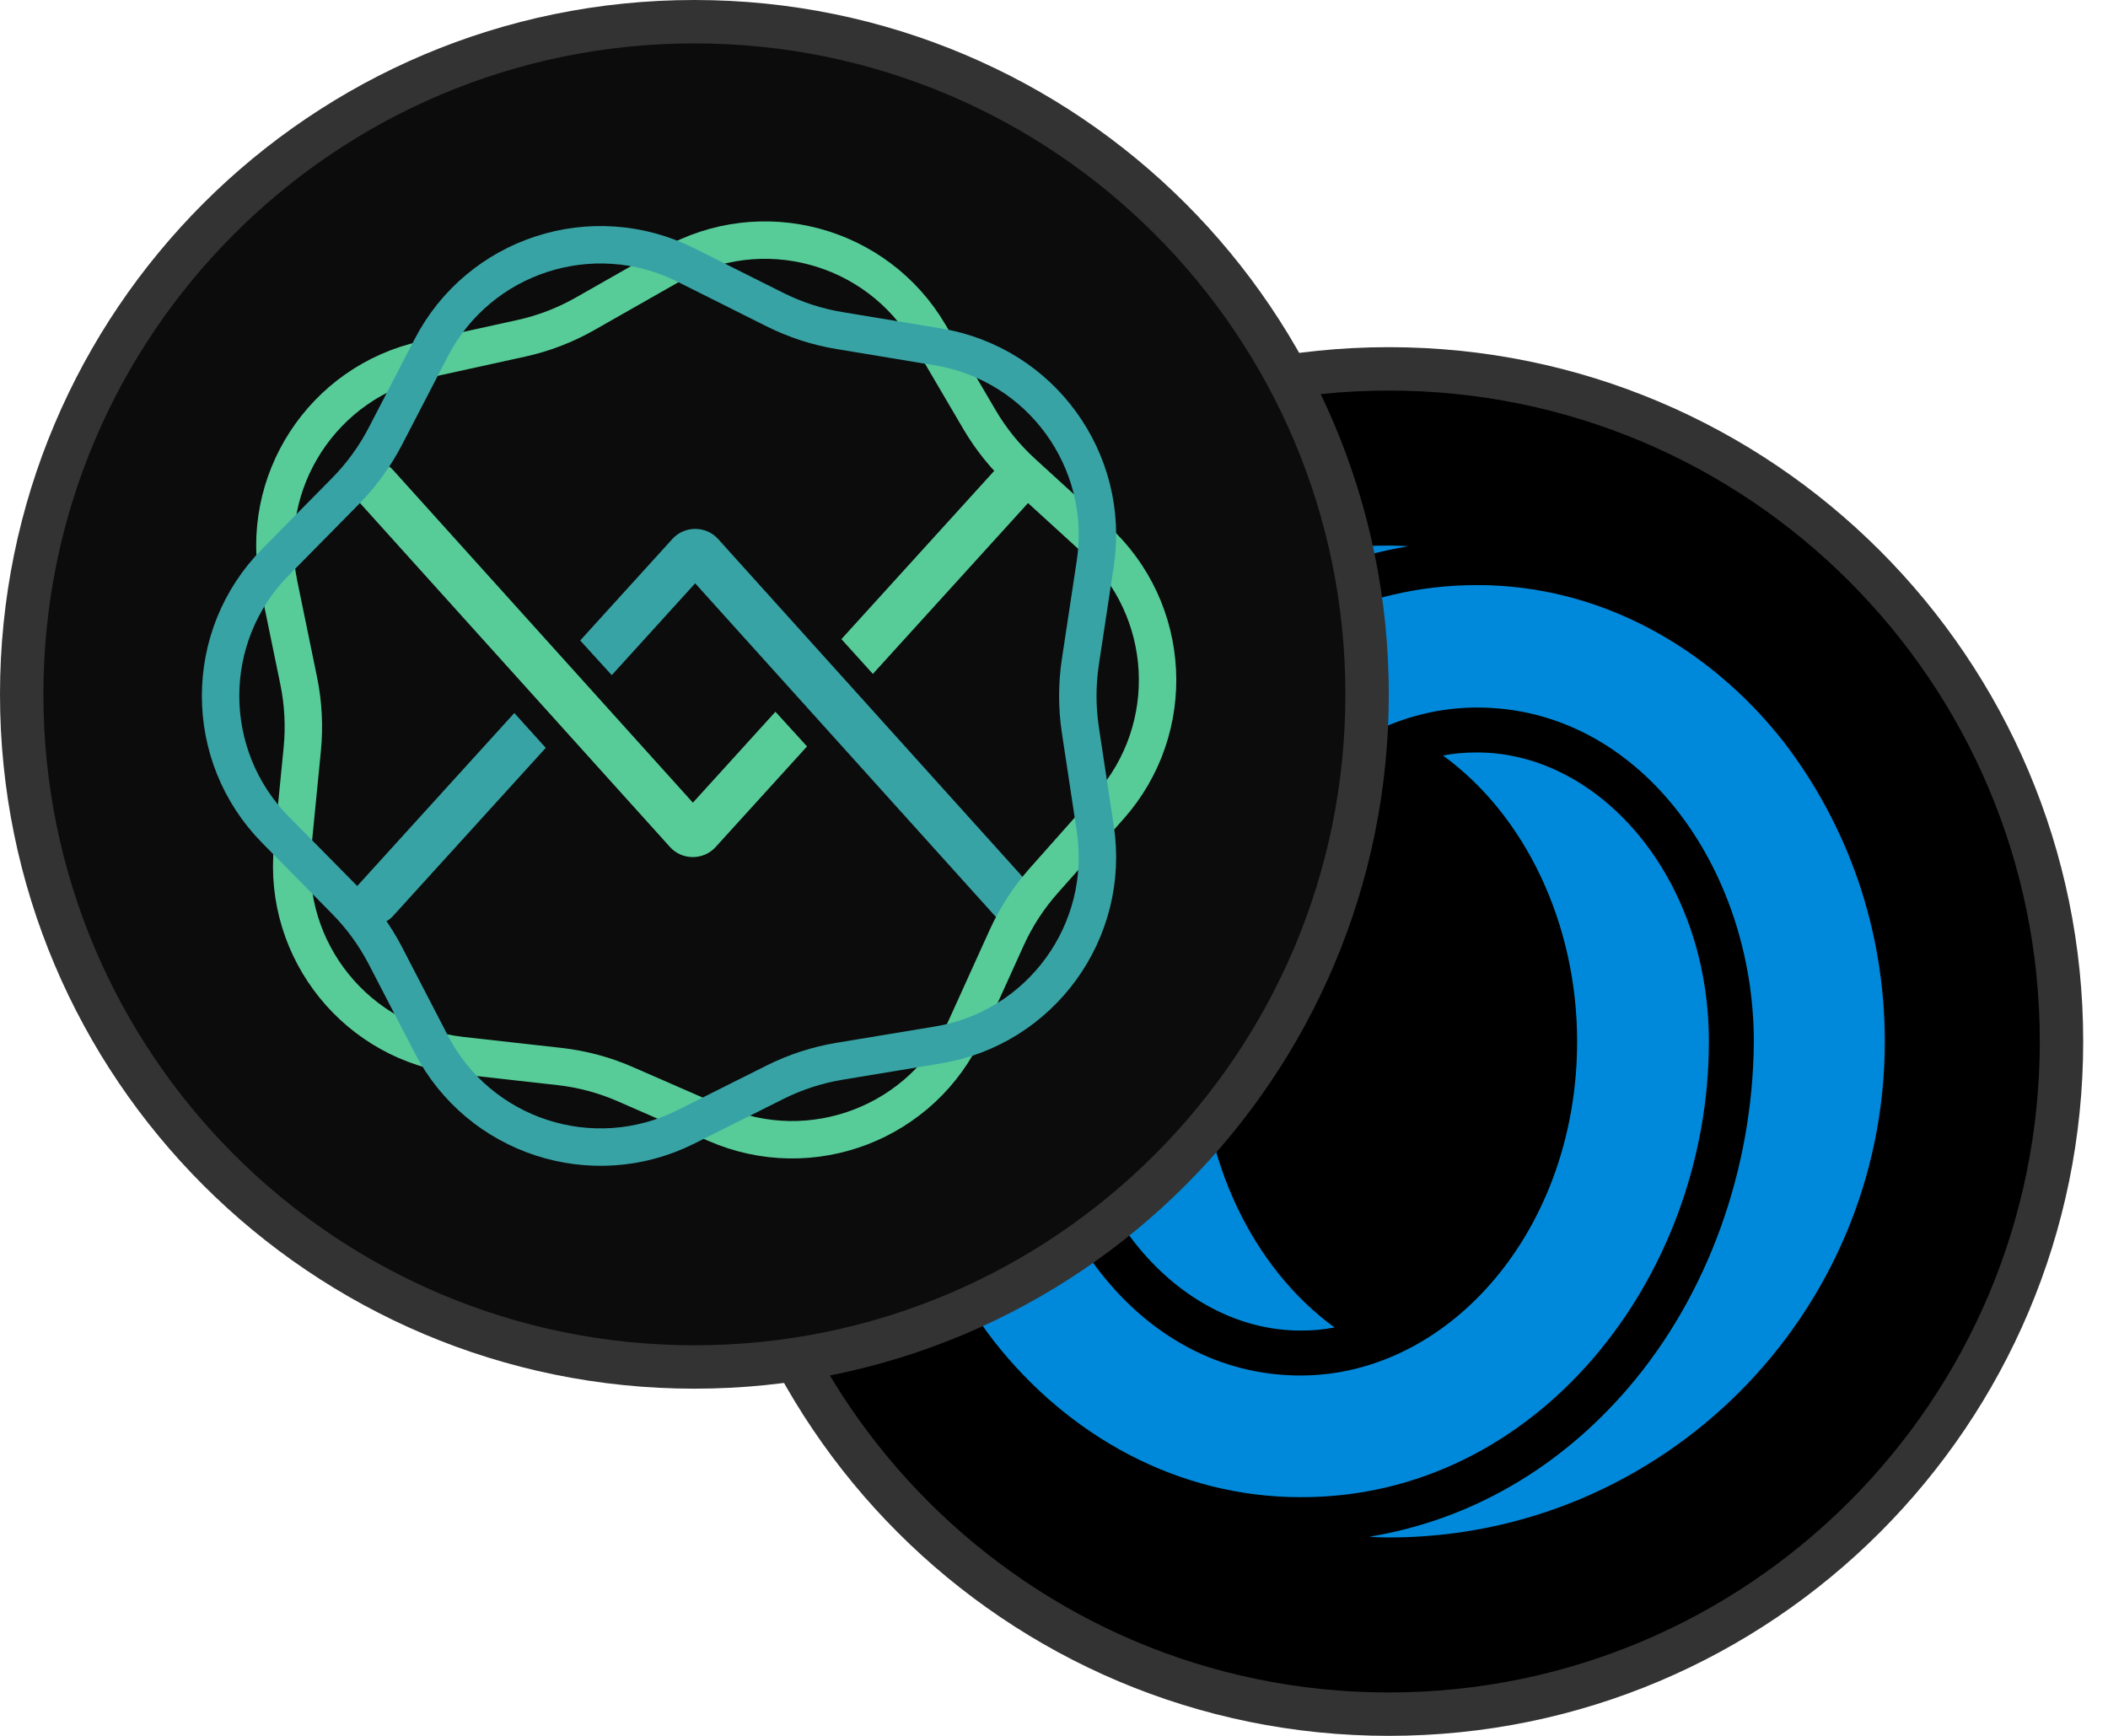
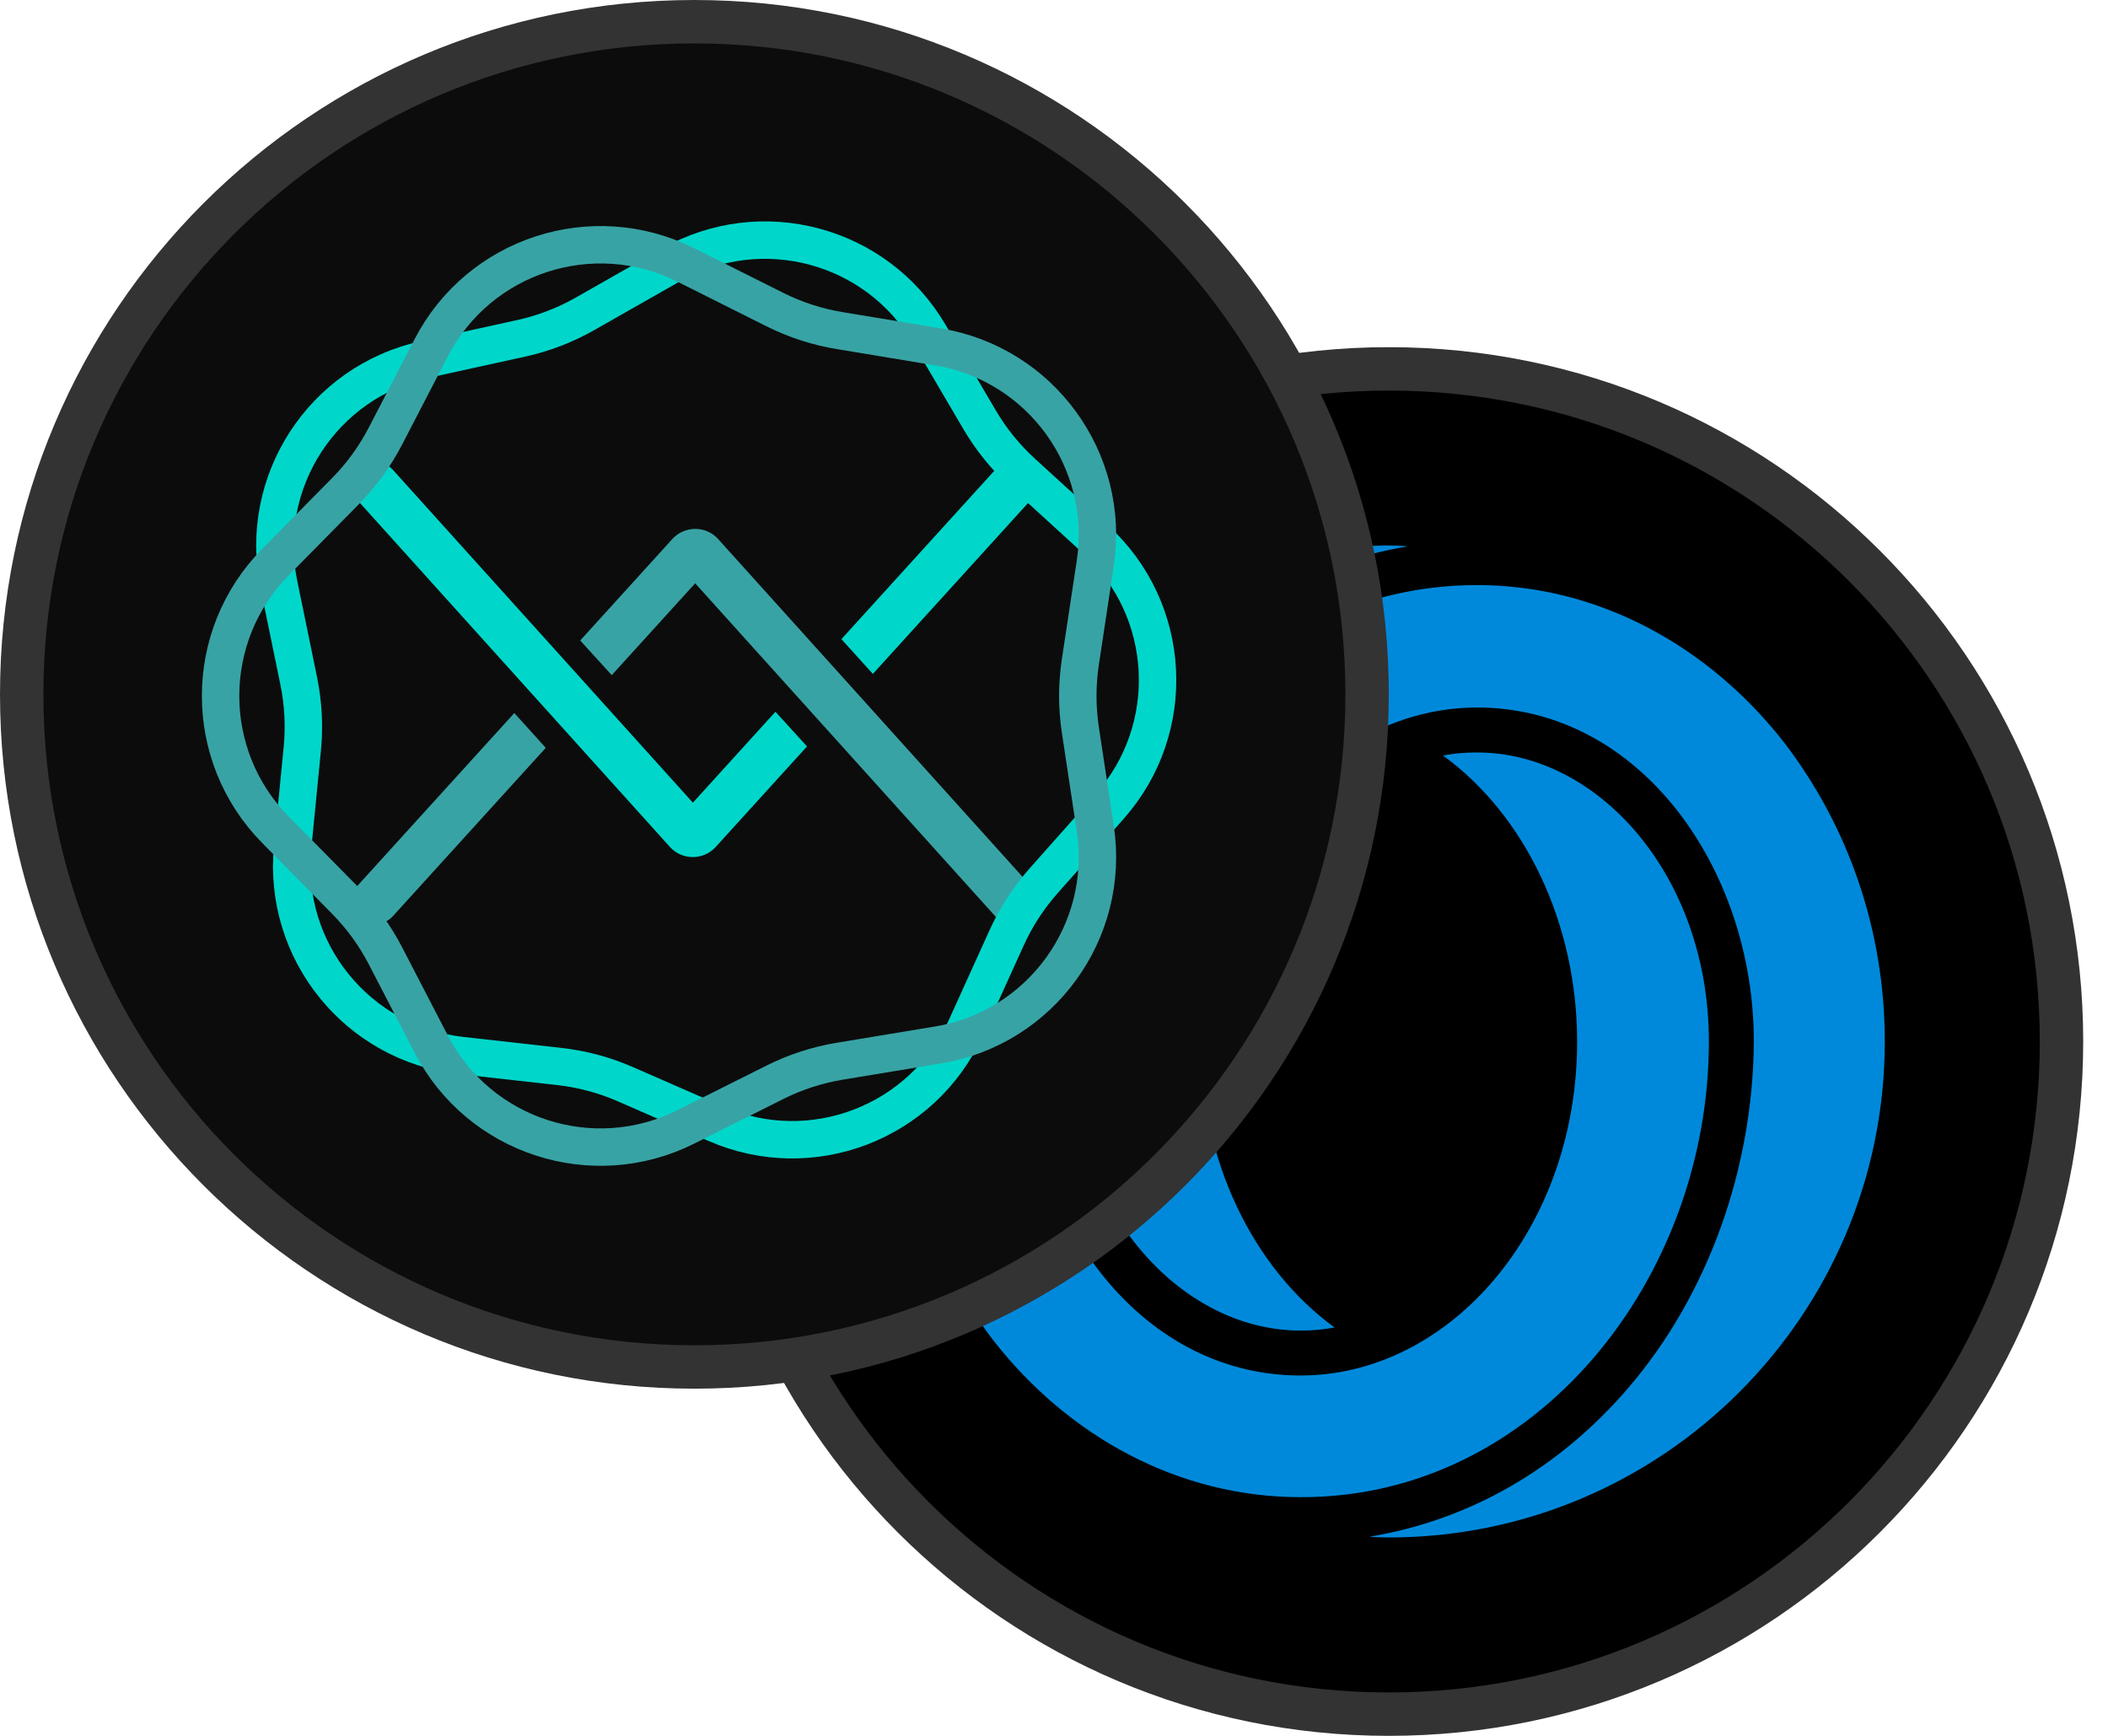
<svg xmlns="http://www.w3.org/2000/svg" width="68" height="56" viewBox="0 0 68 56" fill="none">
  <rect x="23.1" y="11.9" width="43.4" height="43.4" rx="21.7" fill="black" />
  <rect x="23.1" y="11.9" width="43.4" height="43.4" rx="21.7" stroke="#333333" stroke-width="1.4" />
  <path fill-rule="evenodd" clip-rule="evenodd" d="M57.55 23.95C55.125 20.85 51.575 18.875 47.65 18.875C40.05 18.875 34.475 25.95 34.475 33.6C34.475 38.925 38.025 42.925 41.95 42.925C42.325 42.925 42.675 42.9 43.05 42.825C40.4 40.9 38.725 37.4 38.725 33.6C38.725 27.55 42.825 22.825 47.65 22.825C52.925 22.825 56.575 28.05 56.575 33.6C56.55 37.7 55.1 41.775 52.525 44.775C50.275 47.4 47.375 49.05 44.175 49.575C44.175 49.575 44.45 49.6 44.8 49.6C53.625 49.6 60.8 42.425 60.8 33.6C60.8 29.975 59.6 26.625 57.55 23.95ZM55.125 33.6C55.125 28.275 51.575 24.275 47.65 24.275C47.275 24.275 46.925 24.3 46.55 24.375C49.2 26.3 50.875 29.8 50.875 33.6C50.875 39.65 46.775 44.375 41.95 44.375C36.675 44.375 33.025 39.15 33.025 33.6C33.05 29.5 34.5 25.425 37.075 22.425C39.325 19.8 42.225 18.15 45.425 17.625C45.425 17.625 45.15 17.6 44.8 17.6C35.975 17.6 28.8 24.775 28.8 33.6C28.8 37.225 30 40.575 32.05 43.25C34.475 46.35 38.025 48.3 41.95 48.3C49.55 48.325 55.125 41.25 55.125 33.6Z" fill="#0089DB" />
  <rect x="0.7" y="0.7" width="43.4" height="43.4" rx="21.7" fill="#0C0C0C" />
  <rect x="0.7" y="0.7" width="43.4" height="43.4" rx="21.7" stroke="#333333" stroke-width="1.4" />
  <path fill-rule="evenodd" clip-rule="evenodd" d="M16.591 23.003L11.523 28.584C11.244 28.891 11.275 29.358 11.593 29.627C11.91 29.896 12.393 29.866 12.671 29.559L17.605 24.126L16.591 23.003ZM18.716 20.663L19.734 21.781L22.425 18.818L32.103 29.557C32.38 29.865 32.863 29.897 33.181 29.629C33.499 29.361 33.532 28.894 33.255 28.587L23.163 17.387C22.775 16.956 22.082 16.955 21.692 17.385L18.716 20.663Z" fill="#38A3A5" />
-   <path fill-rule="evenodd" clip-rule="evenodd" d="M25.014 22.962L22.351 25.895L12.673 15.156C12.396 14.848 11.913 14.816 11.595 15.084C11.277 15.352 11.243 15.819 11.521 16.127L21.613 27.326C22.001 27.757 22.693 27.758 23.083 27.328L26.033 24.08L25.014 22.962ZM27.142 20.619L28.157 21.741L33.253 16.129C33.532 15.822 33.5 15.355 33.183 15.086C32.866 14.817 32.383 14.847 32.105 15.154L27.142 20.619Z" fill="#57CC99" />
-   <path d="M21.64 8.55C24.565 6.888 28.282 7.884 29.983 10.786L31.596 13.536C31.97 14.173 32.437 14.75 32.983 15.248L35.337 17.397C37.822 19.665 38.023 23.508 35.789 26.023L33.672 28.407C33.182 28.959 32.777 29.582 32.472 30.254L31.156 33.158C29.767 36.221 26.174 37.6 23.092 36.253L20.171 34.976C19.494 34.68 18.777 34.488 18.043 34.406L14.875 34.051C11.532 33.677 9.11 30.686 9.439 27.339L9.751 24.166C9.823 23.431 9.784 22.689 9.636 21.966L8.994 18.843C8.317 15.548 10.413 12.321 13.698 11.599L16.812 10.915C17.533 10.757 18.227 10.491 18.869 10.126L21.64 8.55Z" stroke="#57CC99" stroke-width="1.207" />
+   <path fill-rule="evenodd" clip-rule="evenodd" d="M25.014 22.962L22.351 25.895L12.673 15.156C12.396 14.848 11.913 14.816 11.595 15.084C11.277 15.352 11.243 15.819 11.521 16.127L21.613 27.326C22.001 27.757 22.693 27.758 23.083 27.328L26.033 24.08L25.014 22.962ZM27.142 20.619L28.157 21.741L33.253 16.129C33.532 15.822 33.5 15.355 33.183 15.086C32.866 14.817 32.383 14.847 32.105 15.154L27.142 20.619Z" fill="#00D7CA" />
+   <path d="M21.64 8.55C24.565 6.888 28.282 7.884 29.983 10.786L31.596 13.536C31.97 14.173 32.437 14.75 32.983 15.248L35.337 17.397C37.822 19.665 38.023 23.508 35.789 26.023L33.672 28.407C33.182 28.959 32.777 29.582 32.472 30.254L31.156 33.158C29.767 36.221 26.174 37.6 23.092 36.253L20.171 34.976C19.494 34.68 18.777 34.488 18.043 34.406L14.875 34.051C11.532 33.677 9.11 30.686 9.439 27.339L9.751 24.166C9.823 23.431 9.784 22.689 9.636 21.966L8.994 18.843C8.317 15.548 10.413 12.321 13.698 11.599L16.812 10.915C17.533 10.757 18.227 10.491 18.869 10.126L21.64 8.55Z" stroke="#00D7CA" stroke-width="1.207" />
  <path d="M8.887 26.77C6.525 24.375 6.525 20.527 8.887 18.133L11.14 15.849C11.659 15.323 12.095 14.722 12.435 14.066L13.911 11.218C15.458 8.231 19.118 7.042 22.125 8.549L24.994 9.986C25.654 10.317 26.36 10.546 27.089 10.666L30.254 11.19C33.573 11.739 35.835 14.852 35.331 18.178L34.851 21.35C34.74 22.08 34.74 22.823 34.851 23.553L35.331 26.725C35.835 30.05 33.573 33.164 30.254 33.712L27.089 34.236C26.36 34.356 25.654 34.586 24.994 34.917L22.125 36.354C19.118 37.861 15.458 36.671 13.911 33.685L12.435 30.836C12.095 30.18 11.659 29.579 11.14 29.054L8.887 26.77Z" stroke="#38A3A5" stroke-width="1.207" />
</svg>
